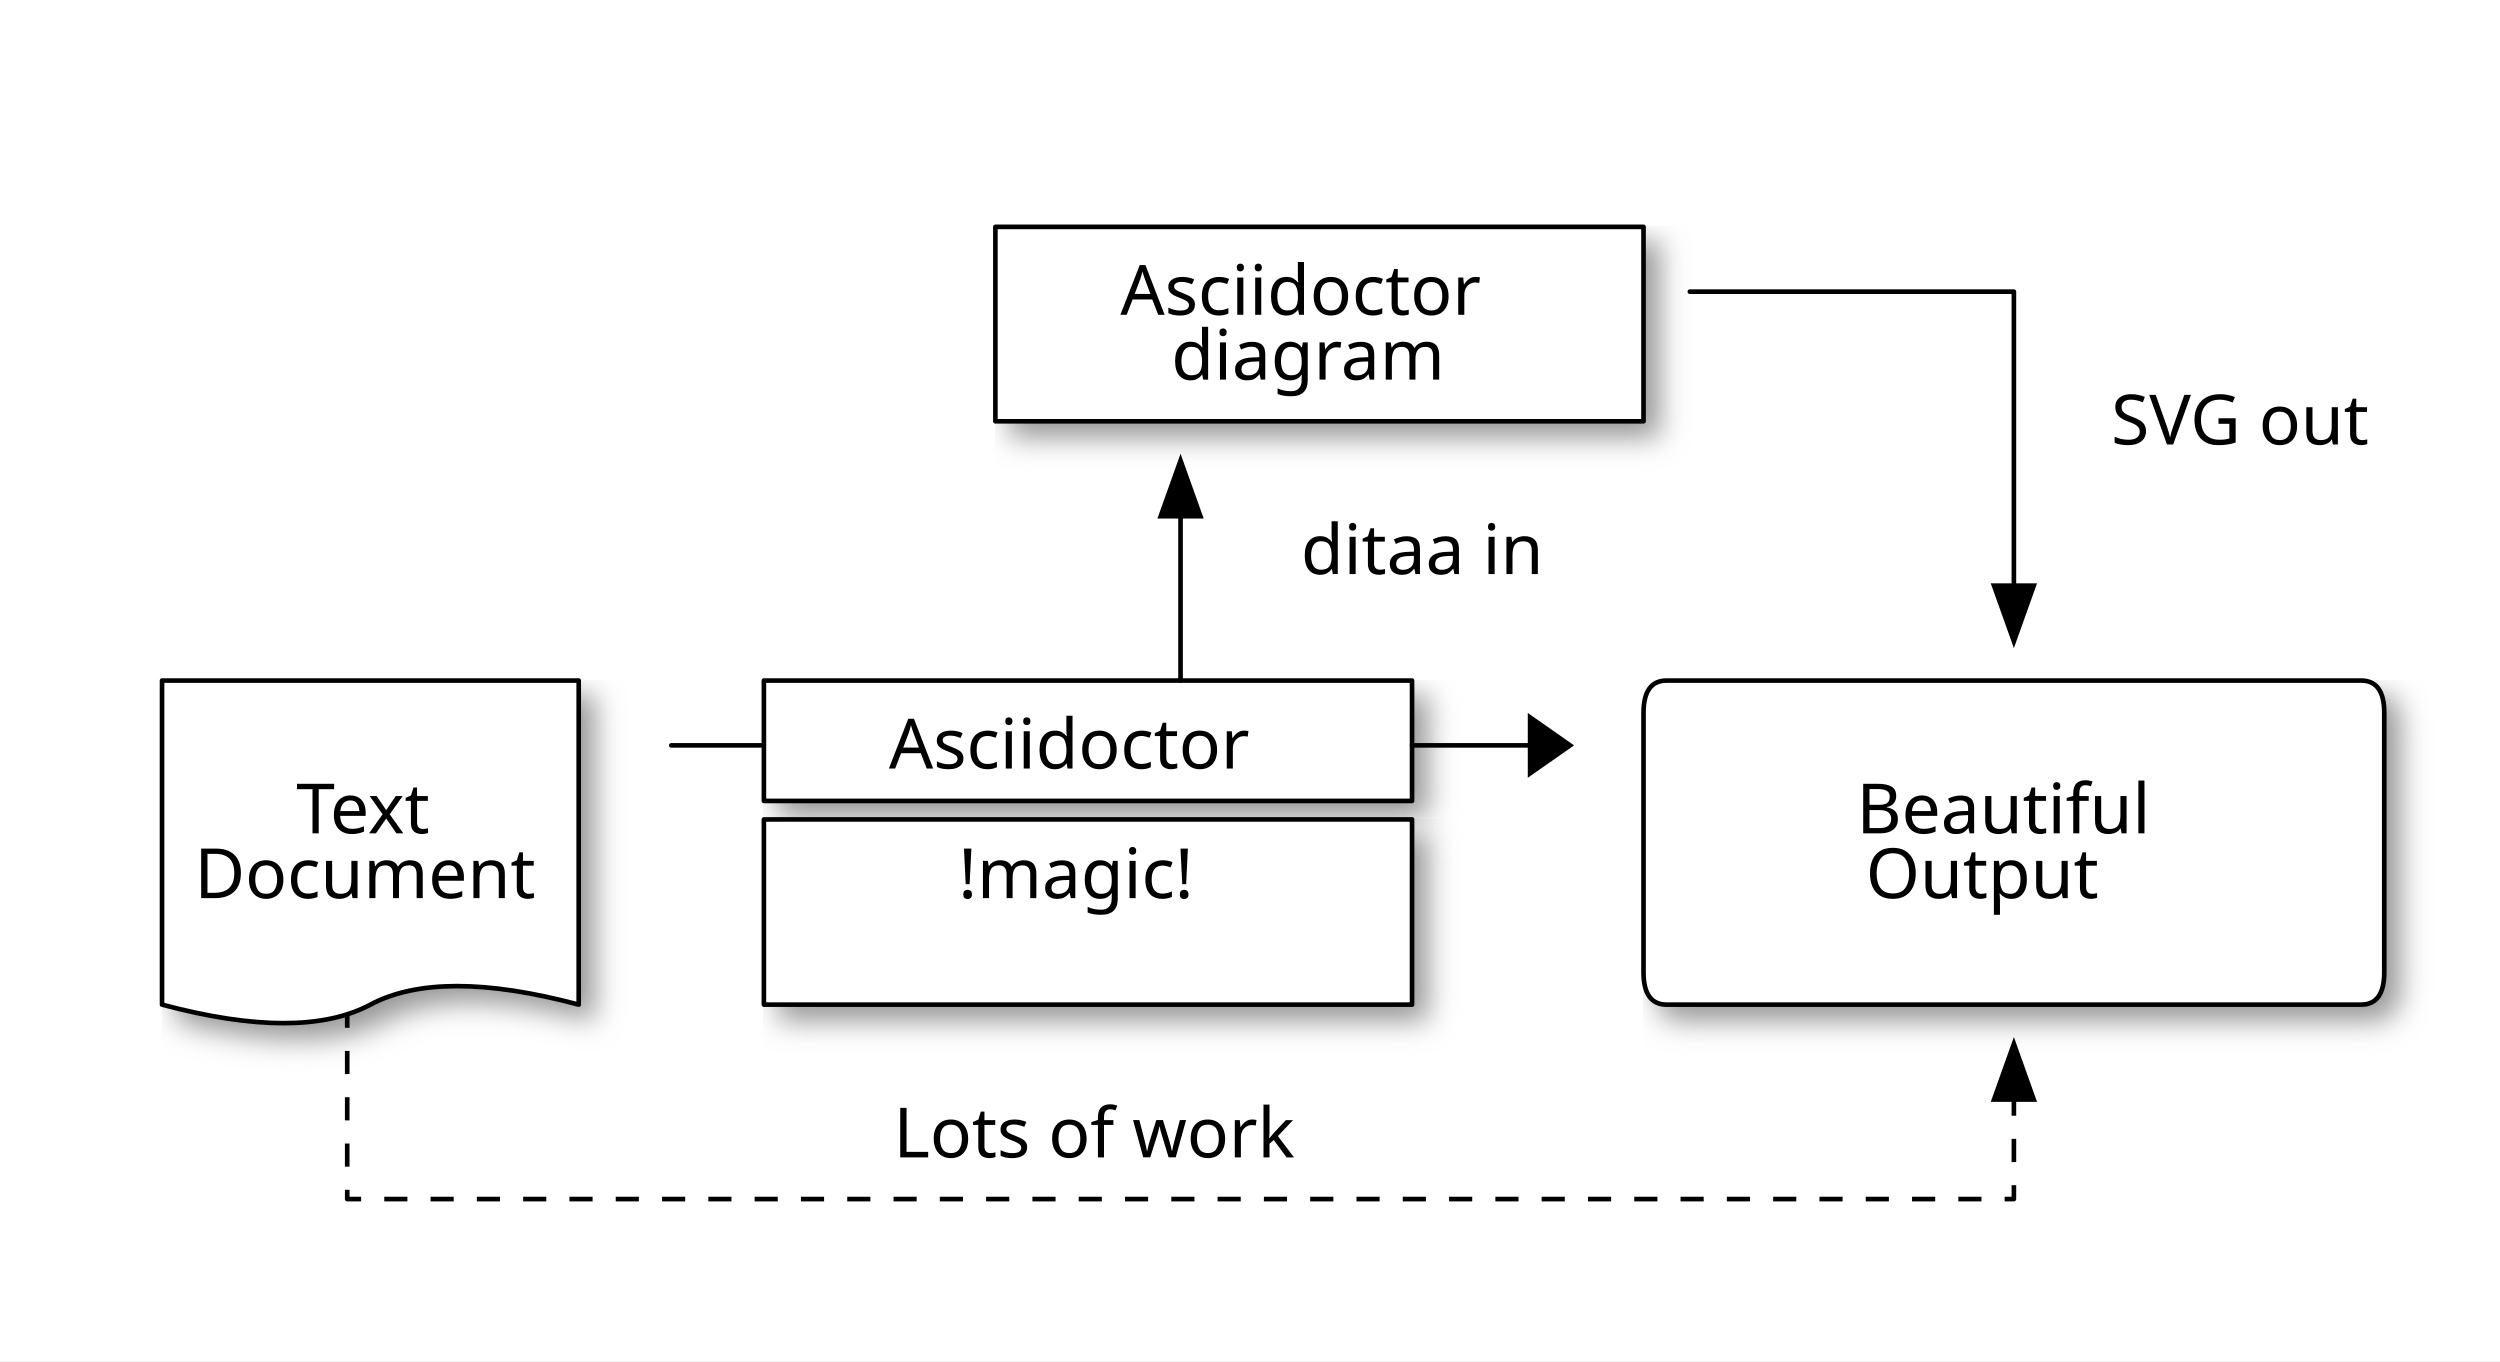
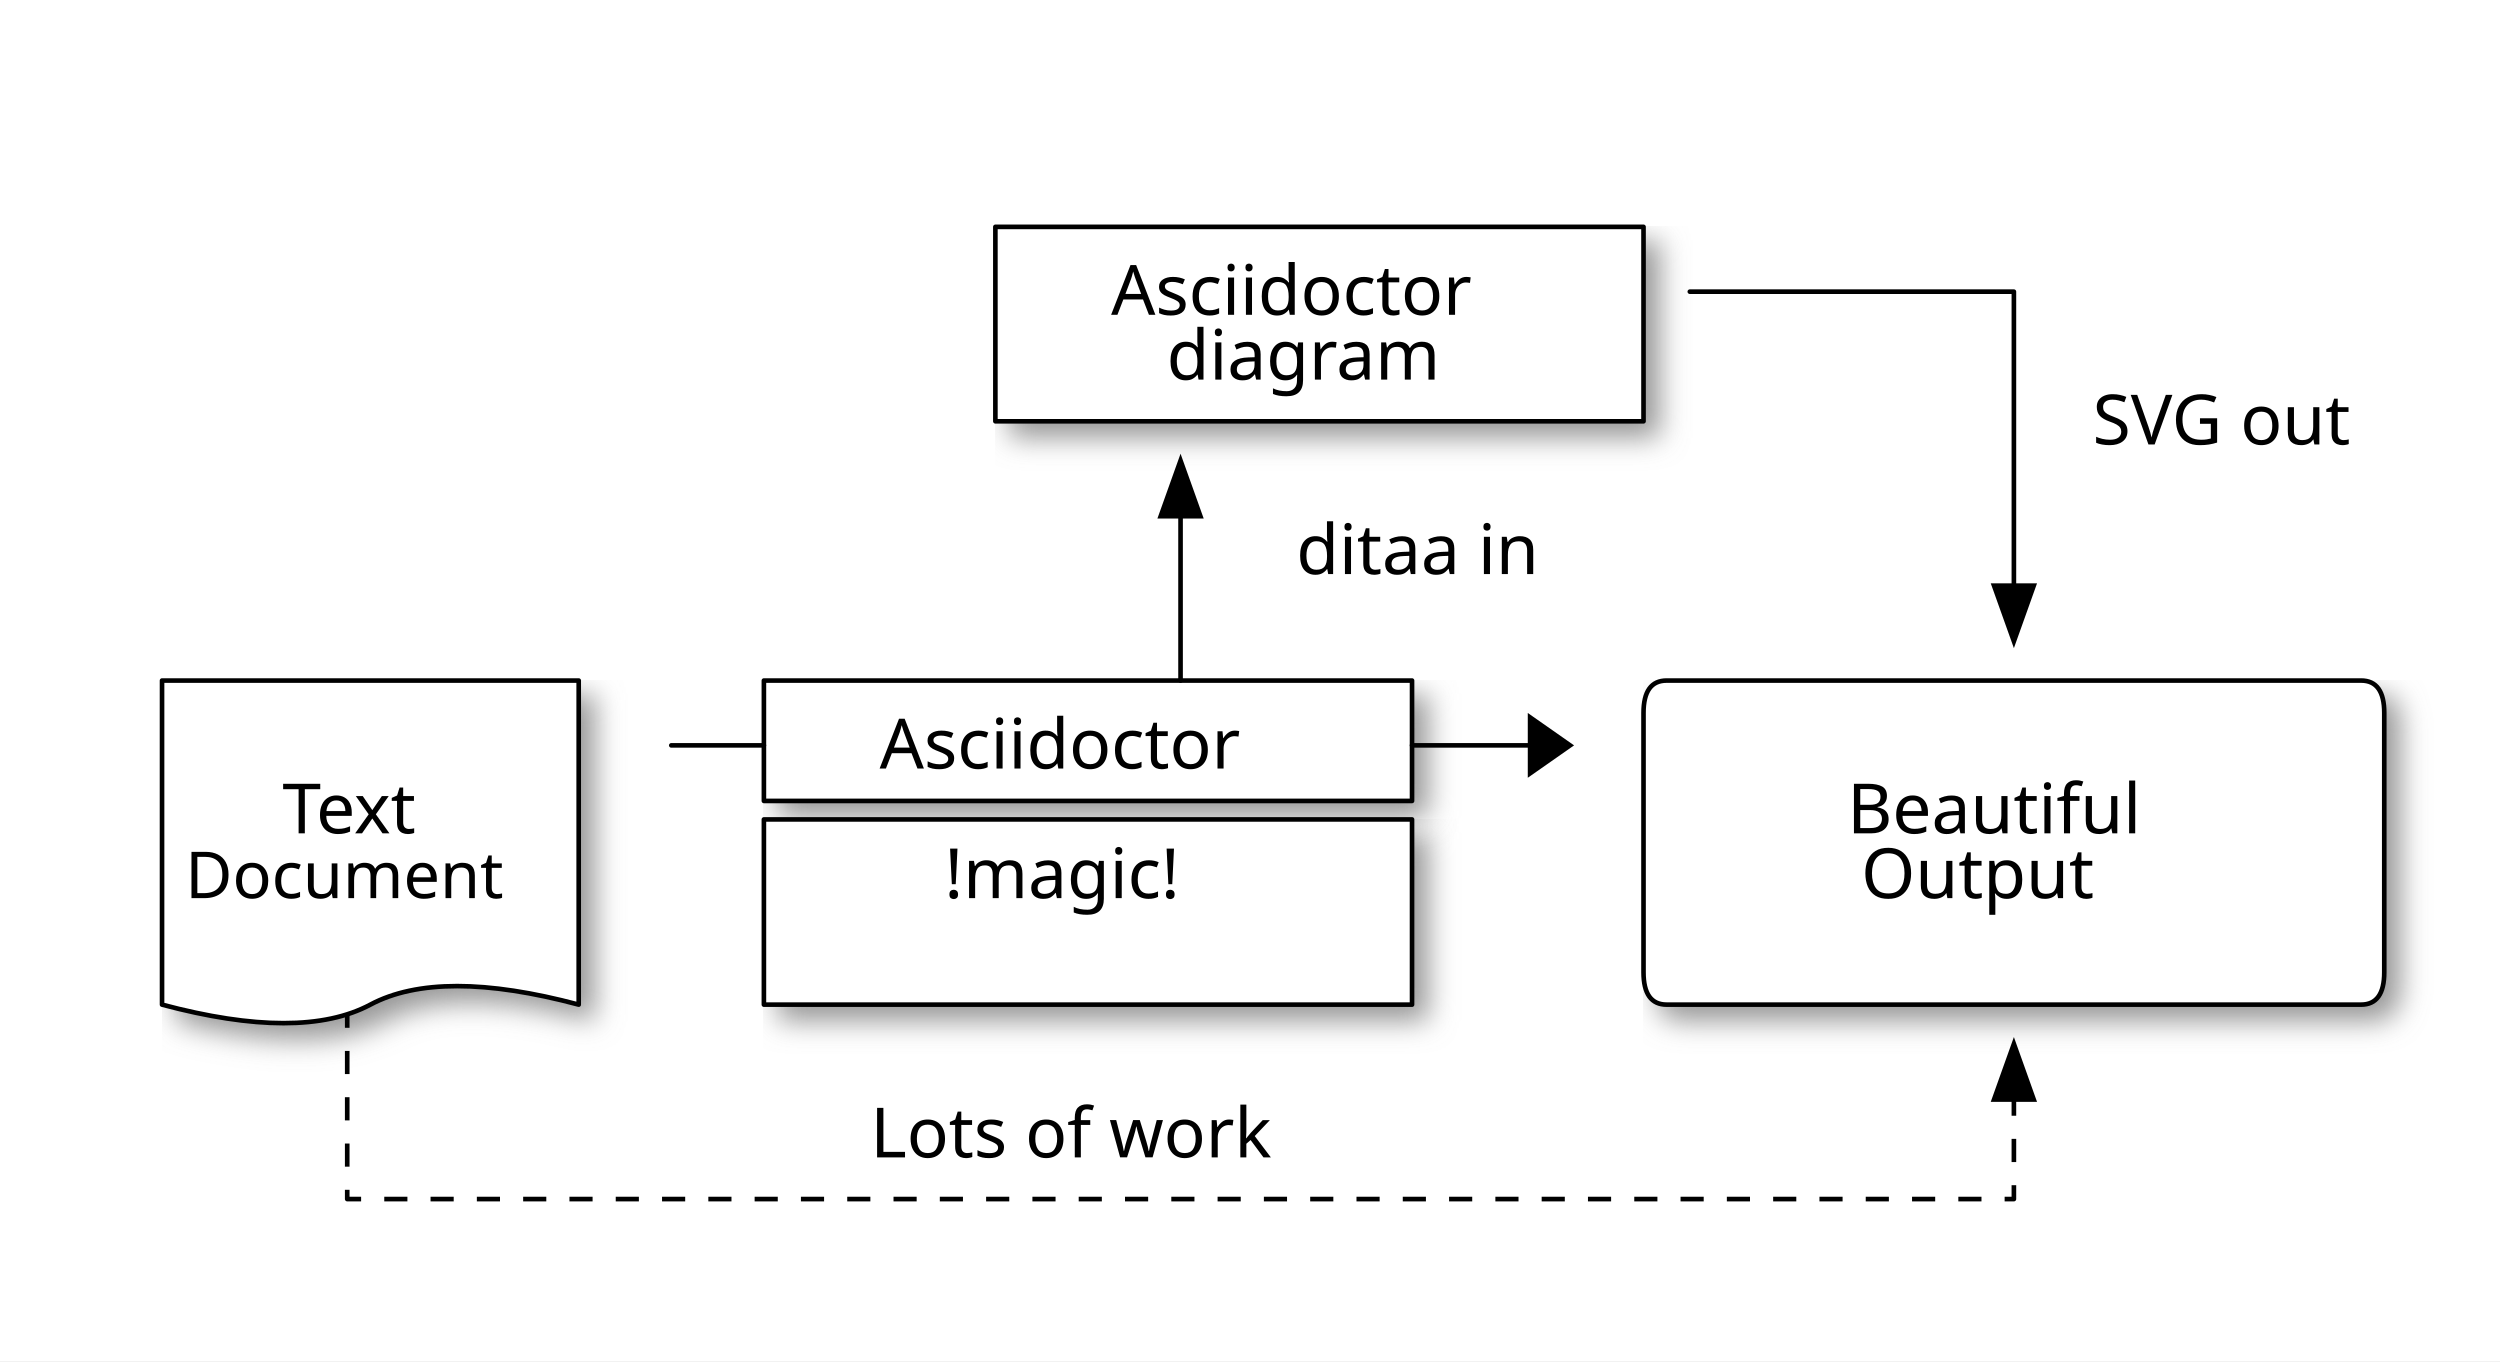
<svg xmlns="http://www.w3.org/2000/svg" height="294" preserveAspectRatio="xMidYMid meet" shape-rendering="geometricPrecision" version="1.0" viewBox="0 0 540 294" width="540">
  <defs>
-     <style type="text/css">@font-face {
-   font-family: sans-serif;
- }</style>
    <filter height="200%" id="shadowBlur" width="200%" x="0" y="0">
      <feOffset dx="3" dy="3" in="SourceGraphic" result="offOut" />
      <feGaussianBlur in="offOut" stdDeviation="3" />
    </filter>
  </defs>
  <g stroke-linecap="square" stroke-linejoin="round" stroke-width="1">
    <rect height="294" style="fill: #ffffff" width="540" x="0" y="0" />
    <path d="M355.0 154.0 Q355.0 147.0 360.0 147.0 L510.0 147.0 Q515.0 147.0 515.0 154.0 L515.0 210.0 L515.0 210.0 Q515.0 217.0 510.0 217.0 L360.0 217.0 L360.0 217.0 Q355.0 217.0 355.0 210.0 L355.0 154.0 z" fill="#969696" filter="url(#shadowBlur)" stroke="#969696" />
    <path d="M35.0 147.0 L125.0 147.0 L125.0 217.0 Q95.0 209.0 80.0 217.0 Q65.0 225.0 35.0 217.0 z" fill="#969696" filter="url(#shadowBlur)" stroke="#969696" />
    <path d="M215.0 49.0 L355.0 49.0 L355.0 91.0 L215.0 91.0 z" fill="#969696" filter="url(#shadowBlur)" stroke="#969696" />
    <path d="M165.0 177.0 L305.0 177.0 L305.0 217.0 L165.0 217.0 z" fill="#969696" filter="url(#shadowBlur)" stroke="#969696" />
    <path d="M165.0 147.0 L305.0 147.0 L305.0 173.0 L165.0 173.0 z" fill="#969696" filter="url(#shadowBlur)" stroke="#969696" />
    <path d="M75.0 217.0 L75.0 259.0 L435.0 259.0 L435.0 231.0 " fill="none" stroke="#000000" stroke-dasharray="5.0,5.0" stroke-linecap="butt" stroke-linejoin="round" stroke-miterlimit="0" stroke-width="1.0" />
    <path d="M355.0 154.0 Q355.0 147.0 360.0 147.0 L510.0 147.0 Q515.0 147.0 515.0 154.0 L515.0 210.0 L515.0 210.0 Q515.0 217.0 510.0 217.0 L360.0 217.0 L360.0 217.0 Q355.0 217.0 355.0 210.0 L355.0 154.0 z" fill="white" stroke="#000000" stroke-linecap="round" stroke-linejoin="round" stroke-width="1.0" />
    <path d="M35.0 147.0 L125.0 147.0 L125.0 217.0 Q95.0 209.0 80.0 217.0 Q65.0 225.0 35.0 217.0 z" fill="white" stroke="#000000" stroke-linecap="round" stroke-linejoin="round" stroke-width="1.0" />
    <path d="M215.0 49.0 L355.0 49.0 L355.0 91.0 L215.0 91.0 z" fill="white" stroke="#000000" stroke-linecap="round" stroke-linejoin="round" stroke-width="1.0" />
    <path d="M165.0 177.0 L305.0 177.0 L305.0 217.0 L165.0 217.0 z" fill="white" stroke="#000000" stroke-linecap="round" stroke-linejoin="round" stroke-width="1.0" />
    <path d="M165.0 147.0 L305.0 147.0 L305.0 173.0 L165.0 173.0 z" fill="white" stroke="#000000" stroke-linecap="round" stroke-linejoin="round" stroke-width="1.0" />
    <path d="M365.0 63.0 L435.0 63.0 L435.0 133.0 " fill="none" stroke="#000000" stroke-linecap="round" stroke-linejoin="round" stroke-width="1.0" />
    <path d="M255.0 98.0 L250.0 112.0 L260.0 112.0 z" fill="#000000" stroke="none" stroke-linecap="round" stroke-linejoin="round" stroke-width="1.0" />
    <path d="M430.0 126.0 L435.0 140.0 L440.0 126.0 z" fill="#000000" stroke="none" stroke-linecap="round" stroke-linejoin="round" stroke-width="1.0" />
    <path d="M330.0 154.0 L340.0 161.0 L330.0 168.0 z" fill="#000000" stroke="none" stroke-linecap="round" stroke-linejoin="round" stroke-width="1.0" />
    <path d="M435.0 224.0 L430.0 238.0 L440.0 238.0 z" fill="#000000" stroke="none" stroke-linecap="round" stroke-linejoin="round" stroke-width="1.0" />
    <path d="M255.0 105.0 L255.0 147.0 " fill="none" stroke="#000000" stroke-linecap="round" stroke-linejoin="round" stroke-width="1.0" />
    <path d="M145.0 161.0 L165.0 161.0 " fill="none" stroke="#000000" stroke-linecap="round" stroke-linejoin="round" stroke-width="1.0" />
    <path d="M305.0 161.0 L335.0 161.0 " fill="none" stroke="#000000" stroke-linecap="round" stroke-linejoin="round" stroke-width="1.0" />
-     <text fill="#000000" font-family="sans-serif" font-size="15" stroke="none" x="242" y="68">Asciidoctor</text>
-     <text fill="#000000" font-family="sans-serif" font-size="15" stroke="none" x="253" y="82">diagram</text>
-     <text fill="#000000" font-family="sans-serif" font-size="15" stroke="none" x="456" y="96">SVG out</text>
-     <text fill="#000000" font-family="sans-serif" font-size="15" stroke="none" x="281" y="124">ditaa in</text>
-     <text fill="#000000" font-family="sans-serif" font-size="15" stroke="none" x="192" y="166">Asciidoctor</text>
-     <text fill="#000000" font-family="sans-serif" font-size="15" stroke="none" x="64" y="180">Text</text>
-     <text fill="#000000" font-family="sans-serif" font-size="15" stroke="none" x="42" y="194">Document</text>
-     <text fill="#000000" font-family="sans-serif" font-size="15" stroke="none" x="401" y="180">Beautiful</text>
-     <text fill="#000000" font-family="sans-serif" font-size="15" stroke="none" x="403" y="194">Output</text>
-     <text fill="#000000" font-family="sans-serif" font-size="15" stroke="none" x="207" y="194">!magic!</text>
-     <text fill="#000000" font-family="sans-serif" font-size="15" stroke="none" x="193" y="250">Lots of work</text>
+     <text fill="#000000" font-family="sans-serif" font-size="15" stroke="none" x="240" y="68">Asciidoctor</text>
+     <text fill="#000000" font-family="sans-serif" font-size="15" stroke="none" x="252" y="82">diagram</text>
+     <text fill="#000000" font-family="sans-serif" font-size="15" stroke="none" x="452" y="96">SVG out</text>
+     <text fill="#000000" font-family="sans-serif" font-size="15" stroke="none" x="280" y="124">ditaa in</text>
+     <text fill="#000000" font-family="sans-serif" font-size="15" stroke="none" x="190" y="166">Asciidoctor</text>
+     <text fill="#000000" font-family="sans-serif" font-size="15" stroke="none" x="61" y="180">Text</text>
+     <text fill="#000000" font-family="sans-serif" font-size="14" stroke="none" x="40" y="194">Document</text>
+     <text fill="#000000" font-family="sans-serif" font-size="15" stroke="none" x="399" y="180">Beautiful</text>
+     <text fill="#000000" font-family="sans-serif" font-size="15" stroke="none" x="402" y="194">Output</text>
+     <text fill="#000000" font-family="sans-serif" font-size="15" stroke="none" x="204" y="194">!magic!</text>
+     <text fill="#000000" font-family="sans-serif" font-size="15" stroke="none" x="188" y="250">Lots of work</text>
  </g>
</svg>
